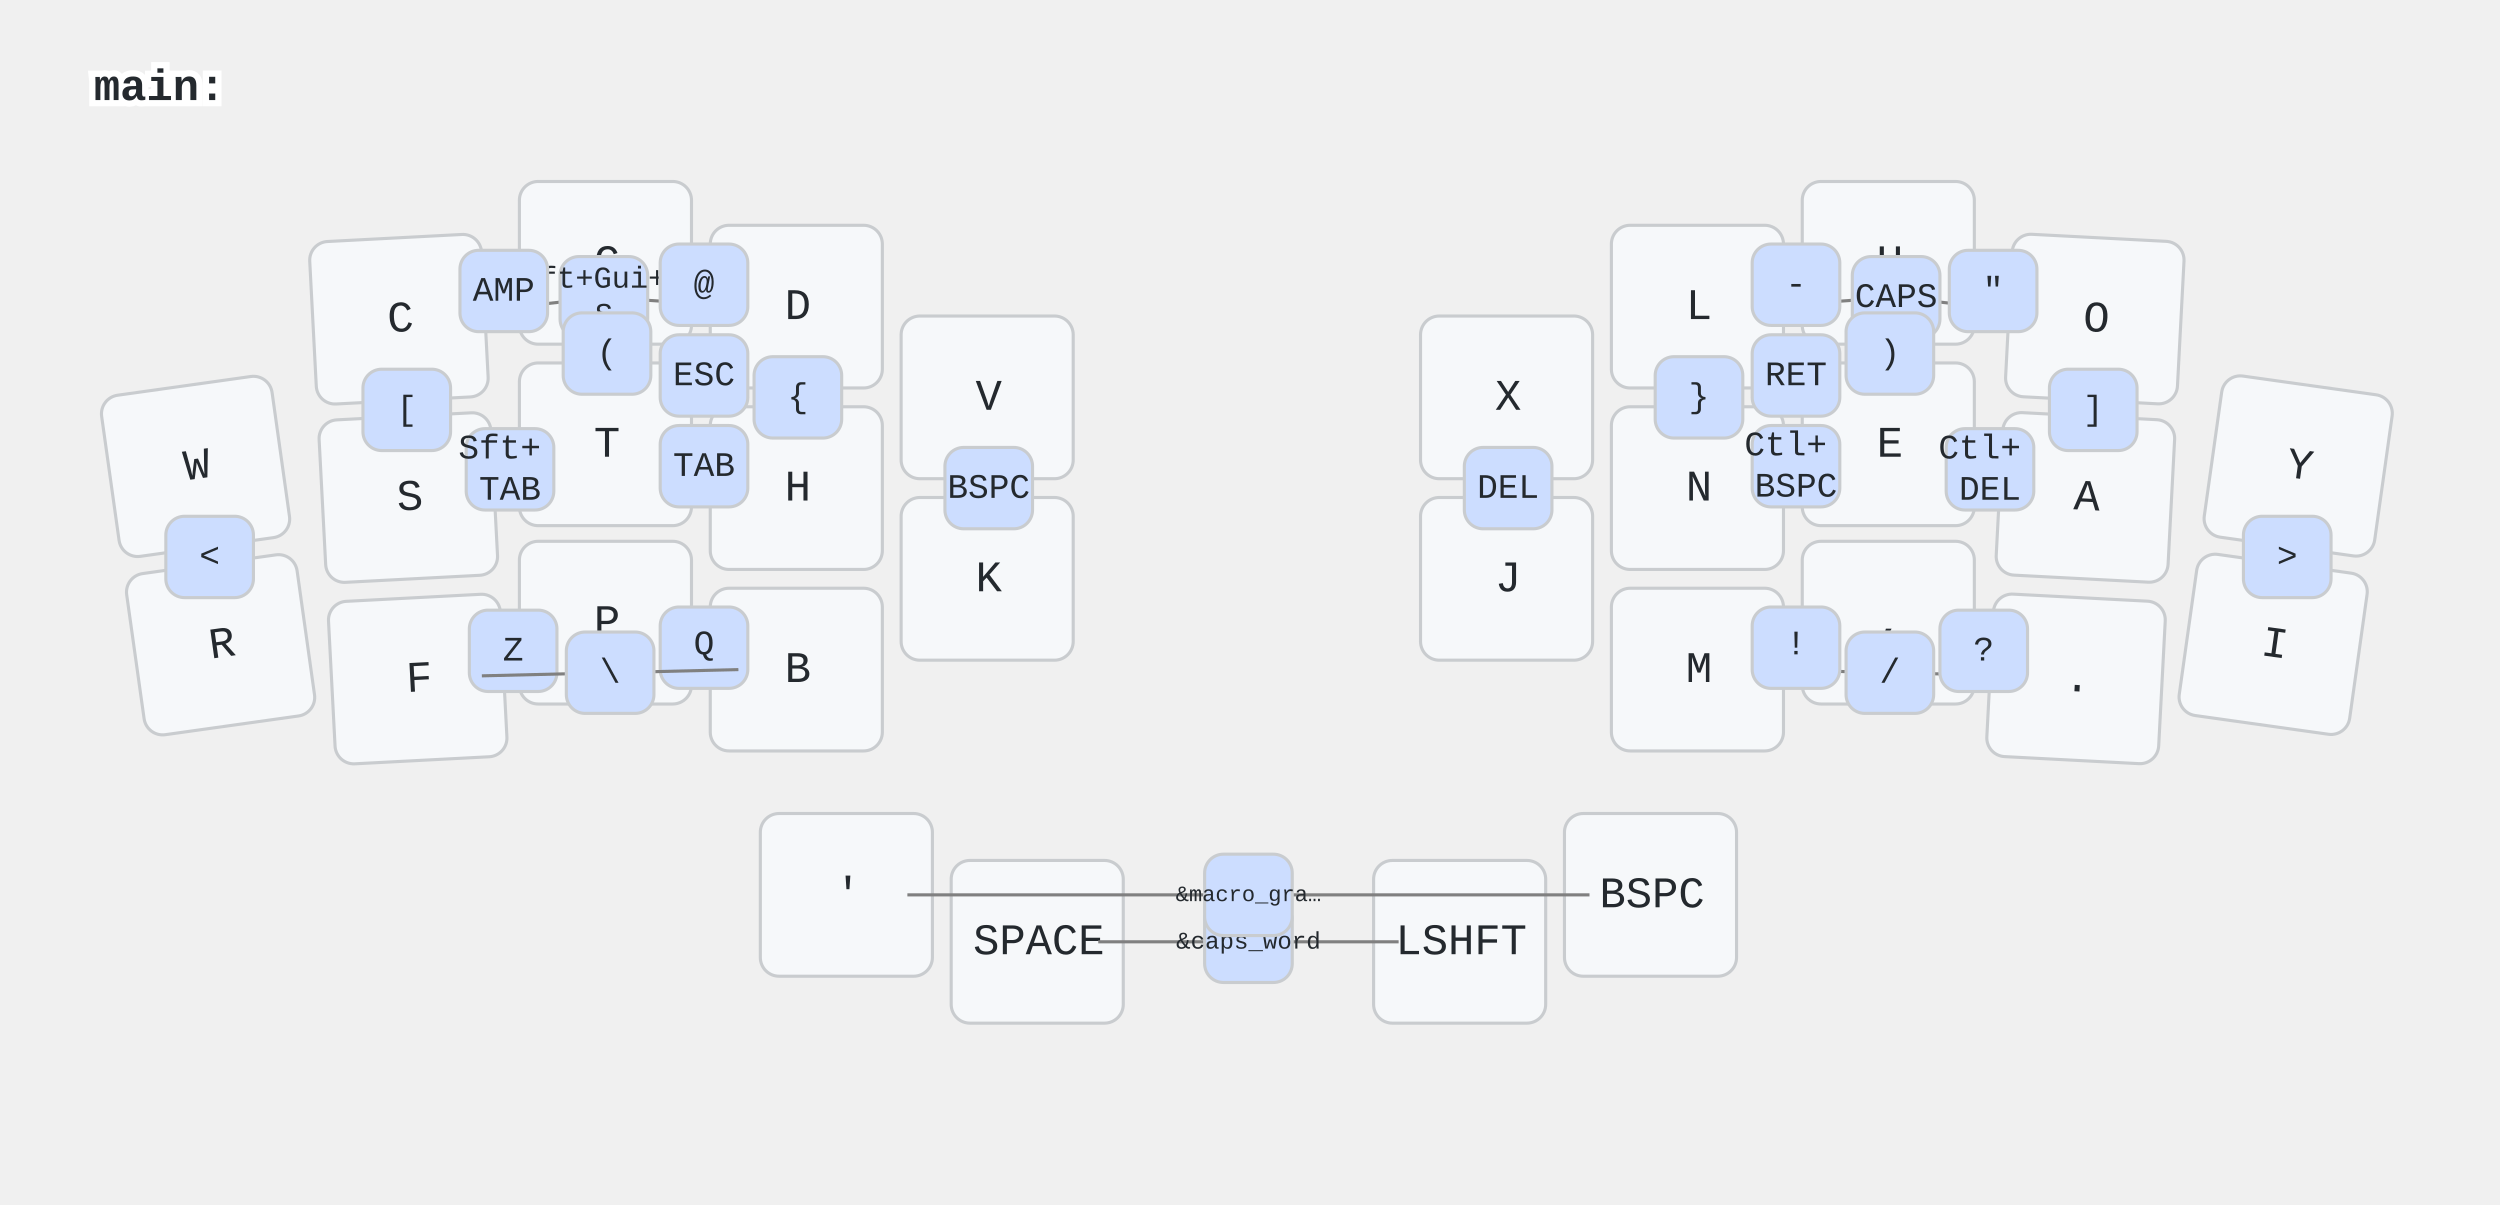
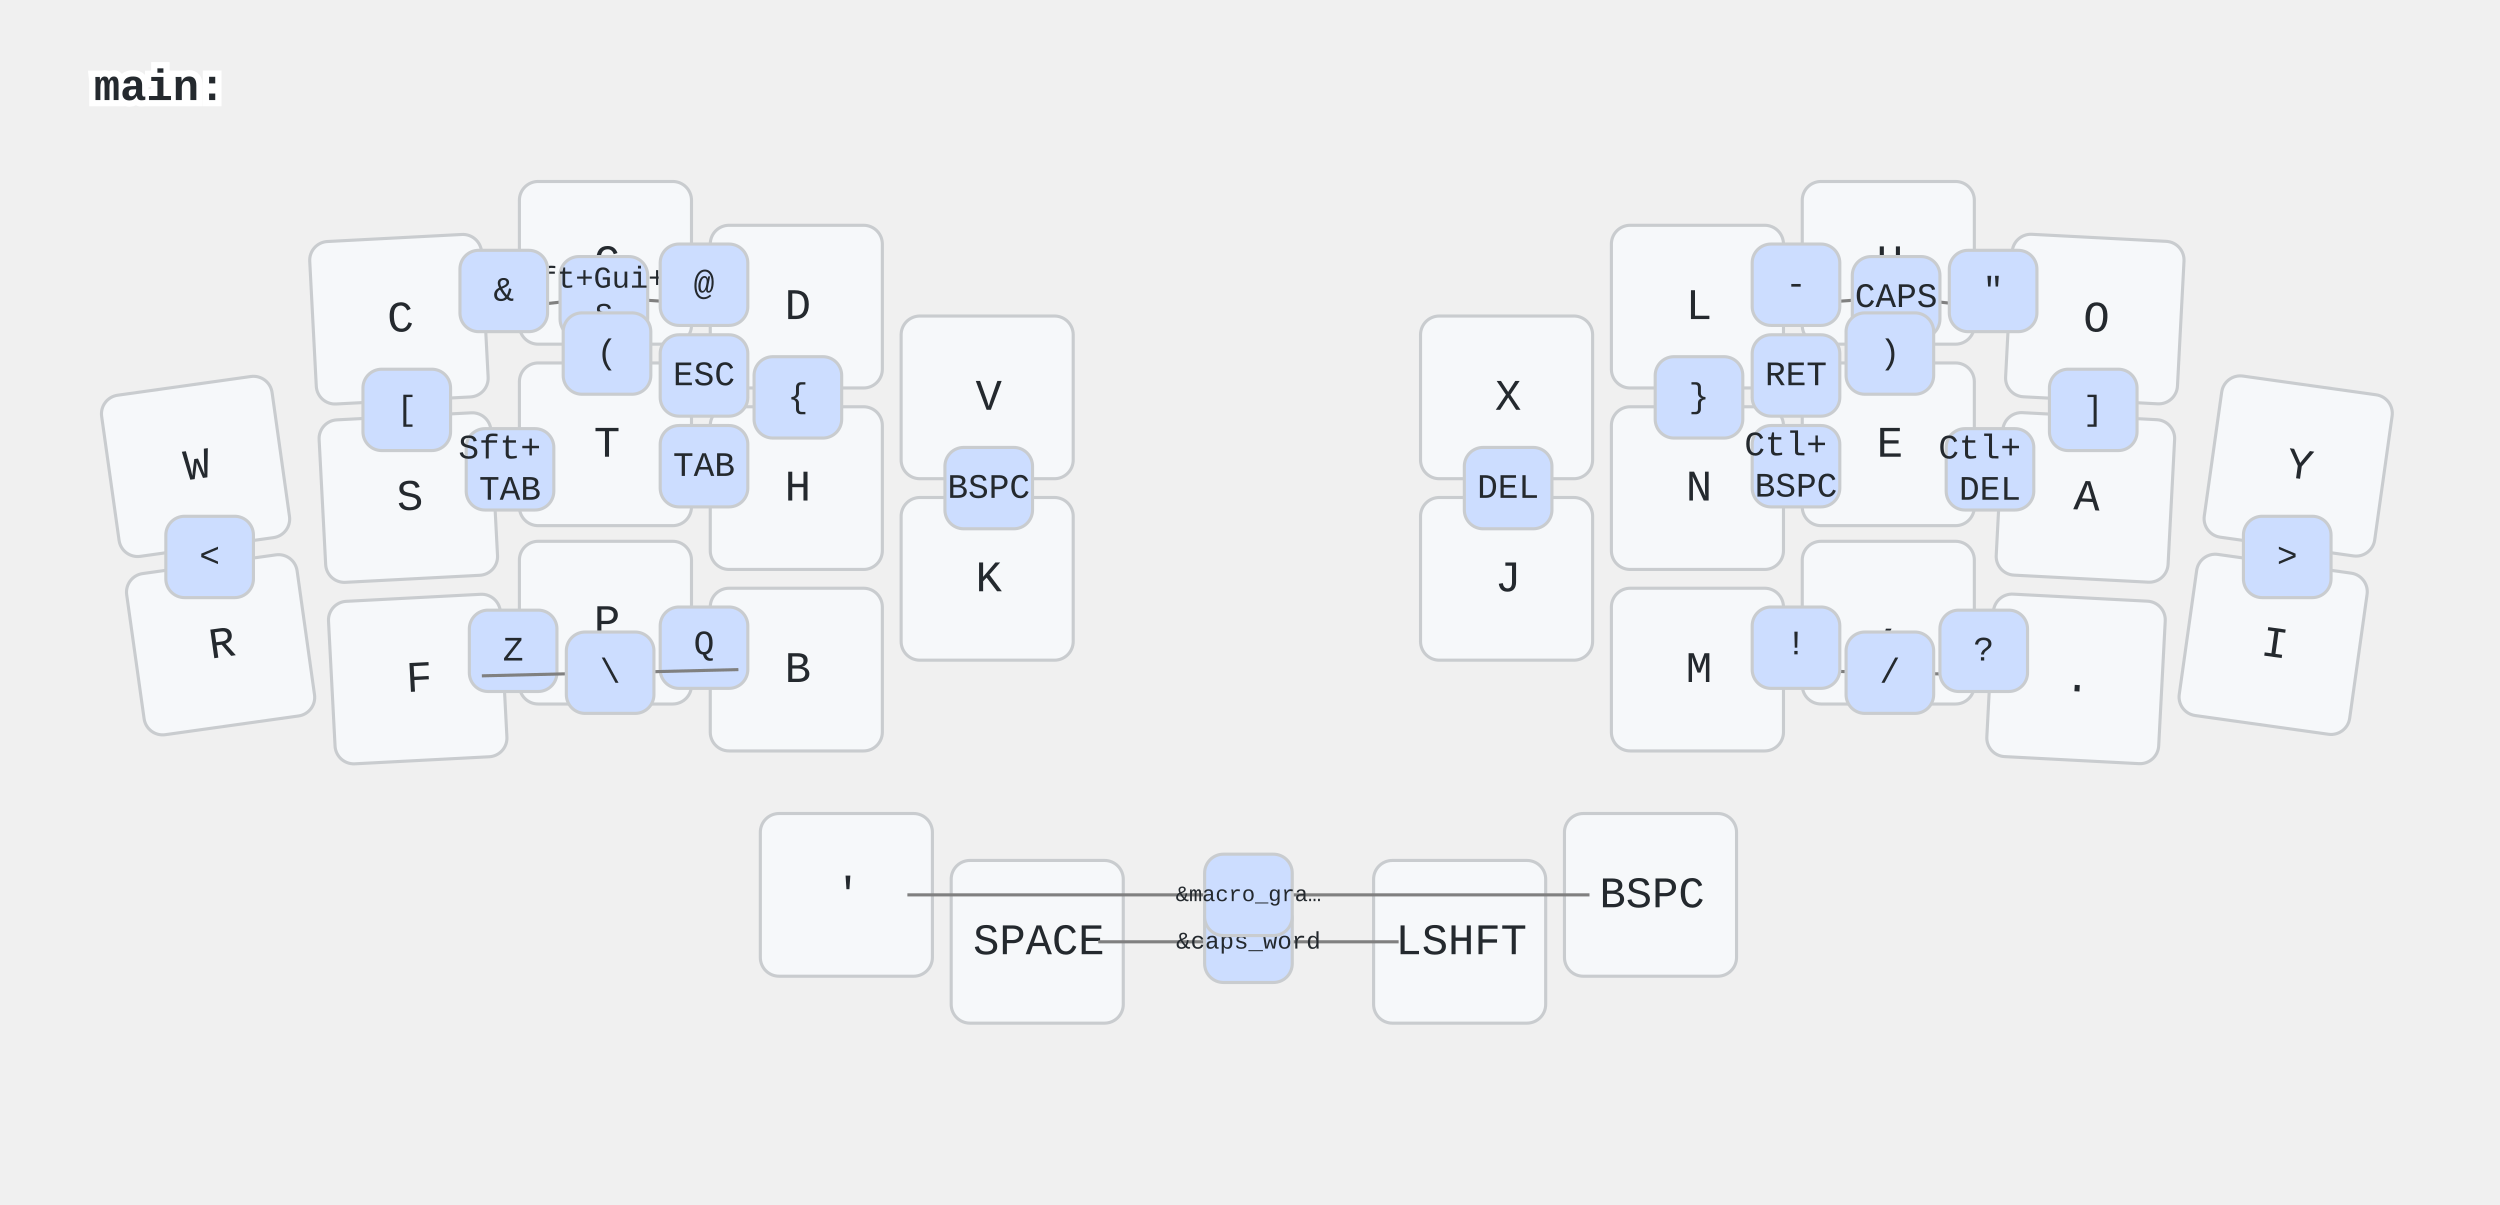
<svg xmlns="http://www.w3.org/2000/svg" width="799" height="385" viewBox="0 0 799 385" class="keymap">
  <style>/* inherit to force styles through use tags */
svg path {
    fill: inherit;
}

/* font and background color specifications */
svg.keymap {
    font-family: SFMono-Regular,Consolas,Liberation Mono,Menlo,monospace;
    font-size: 14px;
    font-kerning: normal;
    text-rendering: optimizeLegibility;
    fill: #24292e;
}

/* default key styling */
rect.key {
    fill: #f6f8fa;
}

rect.key, rect.combo {
    stroke: #c9cccf;
    stroke-width: 1;
}

/* default key side styling, only used is draw_key_sides is set */
rect.side {
    filter: brightness(90%);
}

/* color accent for combo boxes */
rect.combo, rect.combo-separate {
    fill: #cdf;
}

/* color accent for held keys */
rect.held, rect.combo.held {
    fill: #fdd;
}

/* color accent for ghost (optional) keys */
rect.ghost, rect.combo.ghost {
    stroke-dasharray: 4, 4;
    stroke-width: 2;
}

text {
    text-anchor: middle;
    dominant-baseline: middle;
}

/* styling for layer labels */
text.label {
    font-weight: bold;
    text-anchor: start;
    stroke: white;
    stroke-width: 4;
    paint-order: stroke;
}

/* styling for optional footer */
text.footer {
    text-anchor: end;
    dominant-baseline: auto;
    stroke: white;
    stroke-width: 4;
    paint-order: stroke;
}

/* styling for combo tap, and key hold/shifted label text */
text.combo, text.hold, text.shifted {
    font-size: 11px;
}

text.hold {
    text-anchor: middle;
    dominant-baseline: auto;
}

text.shifted {
    text-anchor: middle;
    dominant-baseline: hanging;
}

text.layer-activator {
    text-decoration: underline;
}

/* styling for hold/shifted label text in combo box */
text.combo.hold, text.combo.shifted {
    font-size: 8px;
}

/* lighter symbol for transparent keys */
text.trans {
    fill: #7b7e81;
}

/* styling for combo dendrons */
path.combo {
    stroke-width: 1;
    stroke: gray;
    fill: none;
}

/* Start Tabler Icons Cleanup */
/* cannot use height/width with glyphs */
.icon-tabler &gt; path {
    fill: inherit;
    stroke: inherit;
    stroke-width: 2;
}
/* hide tabler's default box */
.icon-tabler &gt; path[stroke="none"][fill="none"] {
    visibility: hidden;
}
/* End Tabler Icons Cleanup */
</style>
  <g transform="translate(30, 0)" class="layer-main">
    <text x="0" y="28" class="label" id="main">main:</text>
    <g transform="translate(0, 56)">
      <g transform="translate(33, 93) rotate(-8.0)" class="key keypos-0">
        <rect rx="6" ry="6" x="-28" y="-26" width="55" height="52" class="key" />
        <text x="0" y="0" class="key tap">W</text>
      </g>
      <g transform="translate(98, 46) rotate(-3.0)" class="key keypos-1">
        <rect rx="6" ry="6" x="-28" y="-26" width="55" height="52" class="key" />
        <text x="0" y="0" class="key tap">C</text>
      </g>
      <g transform="translate(164, 28)" class="key keypos-2">
        <rect rx="6" ry="6" x="-28" y="-26" width="55" height="52" class="key" />
        <text x="0" y="0" class="key tap">G</text>
      </g>
      <g transform="translate(225, 42)" class="key keypos-3">
        <rect rx="6" ry="6" x="-28" y="-26" width="55" height="52" class="key" />
        <text x="0" y="0" class="key tap">D</text>
      </g>
      <g transform="translate(286, 71)" class="key keypos-4">
        <rect rx="6" ry="6" x="-28" y="-26" width="55" height="52" class="key" />
        <text x="0" y="0" class="key tap">V</text>
      </g>
      <g transform="translate(452, 71)" class="key keypos-5">
        <rect rx="6" ry="6" x="-28" y="-26" width="55" height="52" class="key" />
        <text x="0" y="0" class="key tap">X</text>
      </g>
      <g transform="translate(513, 42)" class="key keypos-6">
        <rect rx="6" ry="6" x="-28" y="-26" width="55" height="52" class="key" />
        <text x="0" y="0" class="key tap">L</text>
      </g>
      <g transform="translate(574, 28)" class="key keypos-7">
        <rect rx="6" ry="6" x="-28" y="-26" width="55" height="52" class="key" />
        <text x="0" y="0" class="key tap">U</text>
      </g>
      <g transform="translate(640, 46) rotate(3.0)" class="key keypos-8">
        <rect rx="6" ry="6" x="-28" y="-26" width="55" height="52" class="key" />
        <text x="0" y="0" class="key tap">O</text>
      </g>
      <g transform="translate(705, 93) rotate(8.0)" class="key keypos-9">
        <rect rx="6" ry="6" x="-28" y="-26" width="55" height="52" class="key" />
        <text x="0" y="0" class="key tap">Y</text>
      </g>
      <g transform="translate(41, 150) rotate(-8.0)" class="key keypos-10">
        <rect rx="6" ry="6" x="-28" y="-26" width="55" height="52" class="key" />
        <text x="0" y="0" class="key tap">R</text>
      </g>
      <g transform="translate(101, 103) rotate(-3.0)" class="key keypos-11">
        <rect rx="6" ry="6" x="-28" y="-26" width="55" height="52" class="key" />
        <text x="0" y="0" class="key tap">S</text>
      </g>
      <g transform="translate(164, 86)" class="key keypos-12">
        <rect rx="6" ry="6" x="-28" y="-26" width="55" height="52" class="key" />
        <text x="0" y="0" class="key tap">T</text>
      </g>
      <g transform="translate(225, 100)" class="key keypos-13">
        <rect rx="6" ry="6" x="-28" y="-26" width="55" height="52" class="key" />
        <text x="0" y="0" class="key tap">H</text>
      </g>
      <g transform="translate(286, 129)" class="key keypos-14">
        <rect rx="6" ry="6" x="-28" y="-26" width="55" height="52" class="key" />
        <text x="0" y="0" class="key tap">K</text>
      </g>
      <g transform="translate(452, 129)" class="key keypos-15">
        <rect rx="6" ry="6" x="-28" y="-26" width="55" height="52" class="key" />
        <text x="0" y="0" class="key tap">J</text>
      </g>
      <g transform="translate(513, 100)" class="key keypos-16">
        <rect rx="6" ry="6" x="-28" y="-26" width="55" height="52" class="key" />
        <text x="0" y="0" class="key tap">N</text>
      </g>
      <g transform="translate(574, 86)" class="key keypos-17">
        <rect rx="6" ry="6" x="-28" y="-26" width="55" height="52" class="key" />
        <text x="0" y="0" class="key tap">E</text>
      </g>
      <g transform="translate(637, 103) rotate(3.0)" class="key keypos-18">
        <rect rx="6" ry="6" x="-28" y="-26" width="55" height="52" class="key" />
        <text x="0" y="0" class="key tap">A</text>
      </g>
      <g transform="translate(697, 150) rotate(8.0)" class="key keypos-19">
        <rect rx="6" ry="6" x="-28" y="-26" width="55" height="52" class="key" />
        <text x="0" y="0" class="key tap">I</text>
      </g>
      <g transform="translate(104, 161) rotate(-3.0)" class="key keypos-20">
        <rect rx="6" ry="6" x="-28" y="-26" width="55" height="52" class="key" />
        <text x="0" y="0" class="key tap">F</text>
      </g>
      <g transform="translate(164, 143)" class="key keypos-21">
        <rect rx="6" ry="6" x="-28" y="-26" width="55" height="52" class="key" />
        <text x="0" y="0" class="key tap">P</text>
      </g>
      <g transform="translate(225, 158)" class="key keypos-22">
        <rect rx="6" ry="6" x="-28" y="-26" width="55" height="52" class="key" />
        <text x="0" y="0" class="key tap">B</text>
      </g>
      <g transform="translate(513, 158)" class="key keypos-23">
        <rect rx="6" ry="6" x="-28" y="-26" width="55" height="52" class="key" />
        <text x="0" y="0" class="key tap">M</text>
      </g>
      <g transform="translate(574, 143)" class="key keypos-24">
        <rect rx="6" ry="6" x="-28" y="-26" width="55" height="52" class="key" />
        <text x="0" y="0" class="key tap">,</text>
      </g>
      <g transform="translate(634, 161) rotate(3.0)" class="key keypos-25">
        <rect rx="6" ry="6" x="-28" y="-26" width="55" height="52" class="key" />
        <text x="0" y="0" class="key tap">.</text>
      </g>
      <g transform="translate(241, 230)" class="key keypos-26">
        <rect rx="6" ry="6" x="-28" y="-26" width="55" height="52" class="key" />
        <text x="0" y="0" class="key tap">'</text>
      </g>
      <g transform="translate(302, 245)" class="key keypos-27">
        <rect rx="6" ry="6" x="-28" y="-26" width="55" height="52" class="key" />
        <text x="0" y="0" class="key tap">SPACE</text>
      </g>
      <g transform="translate(437, 245)" class="key keypos-28">
        <rect rx="6" ry="6" x="-28" y="-26" width="55" height="52" class="key" />
        <text x="0" y="0" class="key tap">LSHFT</text>
      </g>
      <g transform="translate(498, 230)" class="key keypos-29">
        <rect rx="6" ry="6" x="-28" y="-26" width="55" height="52" class="key" />
        <text x="0" y="0" class="key tap">BSPC</text>
      </g>
      <g class="combo combopos-0">
        <rect rx="6" ry="6" x="120" y="139" width="28" height="26" class="combo" />
        <text x="134" y="152" class="combo tap">Z</text>
      </g>
      <g class="combo combopos-1">
        <rect rx="6" ry="6" x="181" y="138" width="28" height="26" class="combo" />
        <text x="195" y="150" class="combo tap">Q</text>
      </g>
      <g class="combo combopos-2">
        <rect rx="6" ry="6" x="272" y="87" width="28" height="26" class="combo" />
        <text x="286" y="100" class="combo tap">BSPC</text>
      </g>
      <g class="combo combopos-3">
        <rect rx="6" ry="6" x="438" y="87" width="28" height="26" class="combo" />
        <text x="452" y="100" class="combo tap">DEL</text>
      </g>
      <g class="combo combopos-4">
        <rect rx="6" ry="6" x="181" y="51" width="28" height="26" class="combo" />
        <text x="195" y="64" class="combo tap">ESC</text>
      </g>
      <g class="combo combopos-5">
        <rect rx="6" ry="6" x="530" y="51" width="28" height="26" class="combo" />
        <text x="544" y="64" class="combo tap">RET</text>
      </g>
      <g class="combo combopos-6">
        <path d="M369,245 l-48,0" class="combo" />
        <path d="M369,245 l48,0" class="combo" />
        <rect rx="6" ry="6" x="355" y="232" width="28" height="26" class="combo" />
        <text x="369" y="245" class="combo tap">
          <tspan style="font-size: 70%">&amp;caps_word</tspan>
        </text>
      </g>
      <g class="combo combopos-7">
        <path d="M163,39 l-45,5" class="combo" />
        <path d="M163,39 l43,3" class="combo" />
        <rect rx="6" ry="6" x="149" y="26" width="28" height="26" class="combo" />
        <text x="163" y="39" class="combo tap">
          <tspan x="163" dy="-0.6em" style="font-size: 88%">Sft+Gui+</tspan>
          <tspan x="163" dy="1.2em" style="font-size: 88%">S</tspan>
        </text>
      </g>
      <g class="combo combopos-8">
        <path d="M369,230 l-109,0" class="combo" />
        <path d="M369,230 l109,0" class="combo" />
        <rect rx="6" ry="6" x="355" y="217" width="28" height="26" class="combo" />
        <text x="369" y="230" class="combo tap">
          <tspan style="font-size: 64%">&amp;macro_gra…</tspan>
        </text>
      </g>
      <g class="combo combopos-9">
        <rect rx="6" ry="6" x="119" y="81" width="28" height="26" class="combo" />
        <text x="133" y="94" class="combo tap">
          <tspan x="133" dy="-0.6em">Sft+</tspan>
          <tspan x="133" dy="1.2em">TAB</tspan>
        </text>
      </g>
      <g class="combo combopos-10">
        <rect rx="6" ry="6" x="181" y="80" width="28" height="26" class="combo" />
        <text x="195" y="93" class="combo tap">TAB</text>
      </g>
      <g class="combo combopos-11">
        <rect rx="6" ry="6" x="530" y="80" width="28" height="26" class="combo" />
        <text x="544" y="93" class="combo tap">
          <tspan x="544" dy="-0.6em">Ctl+</tspan>
          <tspan x="544" dy="1.2em">BSPC</tspan>
        </text>
      </g>
      <g class="combo combopos-12">
        <rect rx="6" ry="6" x="592" y="81" width="28" height="26" class="combo" />
        <text x="606" y="94" class="combo tap">
          <tspan x="606" dy="-0.6em">Ctl+</tspan>
          <tspan x="606" dy="1.2em">DEL</tspan>
        </text>
      </g>
      <g class="combo combopos-13">
        <path d="M576,39 l-43,3" class="combo" />
        <path d="M576,39 l45,5" class="combo" />
        <rect rx="6" ry="6" x="562" y="26" width="28" height="26" class="combo" />
        <text x="576" y="39" class="combo tap">CAPS</text>
      </g>
      <g class="combo combopos-14">
        <rect rx="6" ry="6" x="117" y="24" width="28" height="26" class="combo" />
-         <text x="131" y="37" class="combo tap">AMP</text>
+         <text x="131" y="37" class="combo tap">&amp;</text>
      </g>
      <g class="combo combopos-15">
        <rect rx="6" ry="6" x="181" y="22" width="28" height="26" class="combo" />
        <text x="195" y="35" class="combo tap">@</text>
      </g>
      <g class="combo combopos-16">
        <rect rx="6" ry="6" x="530" y="22" width="28" height="26" class="combo" />
        <text x="544" y="35" class="combo tap">-</text>
      </g>
      <g class="combo combopos-17">
        <rect rx="6" ry="6" x="593" y="24" width="28" height="26" class="combo" />
        <text x="607" y="37" class="combo tap">"</text>
      </g>
      <g class="combo combopos-18">
        <path d="M165,159 l-41,1" class="combo" />
        <path d="M165,159 l41,-1" class="combo" />
        <rect rx="6" ry="6" x="151" y="146" width="28" height="26" class="combo" />
        <text x="165" y="159" class="combo tap">\</text>
      </g>
      <g class="combo combopos-19">
        <path d="M574,159 l-41,-1" class="combo" />
        <path d="M574,159 l41,1" class="combo" />
        <rect rx="6" ry="6" x="560" y="146" width="28" height="26" class="combo" />
        <text x="574" y="159" class="combo tap">/</text>
      </g>
      <g class="combo combopos-20">
        <rect rx="6" ry="6" x="530" y="138" width="28" height="26" class="combo" />
        <text x="544" y="150" class="combo tap">!</text>
      </g>
      <g class="combo combopos-21">
        <rect rx="6" ry="6" x="590" y="139" width="28" height="26" class="combo" />
        <text x="604" y="152" class="combo tap">?</text>
      </g>
      <g class="combo combopos-22">
        <rect rx="6" ry="6" x="23" y="109" width="28" height="26" class="combo" />
        <text x="37" y="122" class="combo tap">&lt;</text>
      </g>
      <g class="combo combopos-23">
        <rect rx="6" ry="6" x="86" y="62" width="28" height="26" class="combo" />
        <text x="100" y="75" class="combo tap">[</text>
      </g>
      <g class="combo combopos-24">
        <rect rx="6" ry="6" x="150" y="44" width="28" height="26" class="combo" />
        <text x="164" y="57" class="combo tap">(</text>
      </g>
      <g class="combo combopos-25">
        <rect rx="6" ry="6" x="211" y="58" width="28" height="26" class="combo" />
        <text x="225" y="71" class="combo tap">{</text>
      </g>
      <g class="combo combopos-26">
        <rect rx="6" ry="6" x="687" y="109" width="28" height="26" class="combo" />
        <text x="701" y="122" class="combo tap">&gt;</text>
      </g>
      <g class="combo combopos-27">
        <rect rx="6" ry="6" x="499" y="58" width="28" height="26" class="combo" />
        <text x="513" y="71" class="combo tap">}</text>
      </g>
      <g class="combo combopos-28">
        <rect rx="6" ry="6" x="560" y="44" width="28" height="26" class="combo" />
        <text x="574" y="57" class="combo tap">)</text>
      </g>
      <g class="combo combopos-29">
        <rect rx="6" ry="6" x="625" y="62" width="28" height="26" class="combo" />
        <text x="639" y="75" class="combo tap">]</text>
      </g>
    </g>
  </g>
</svg>
